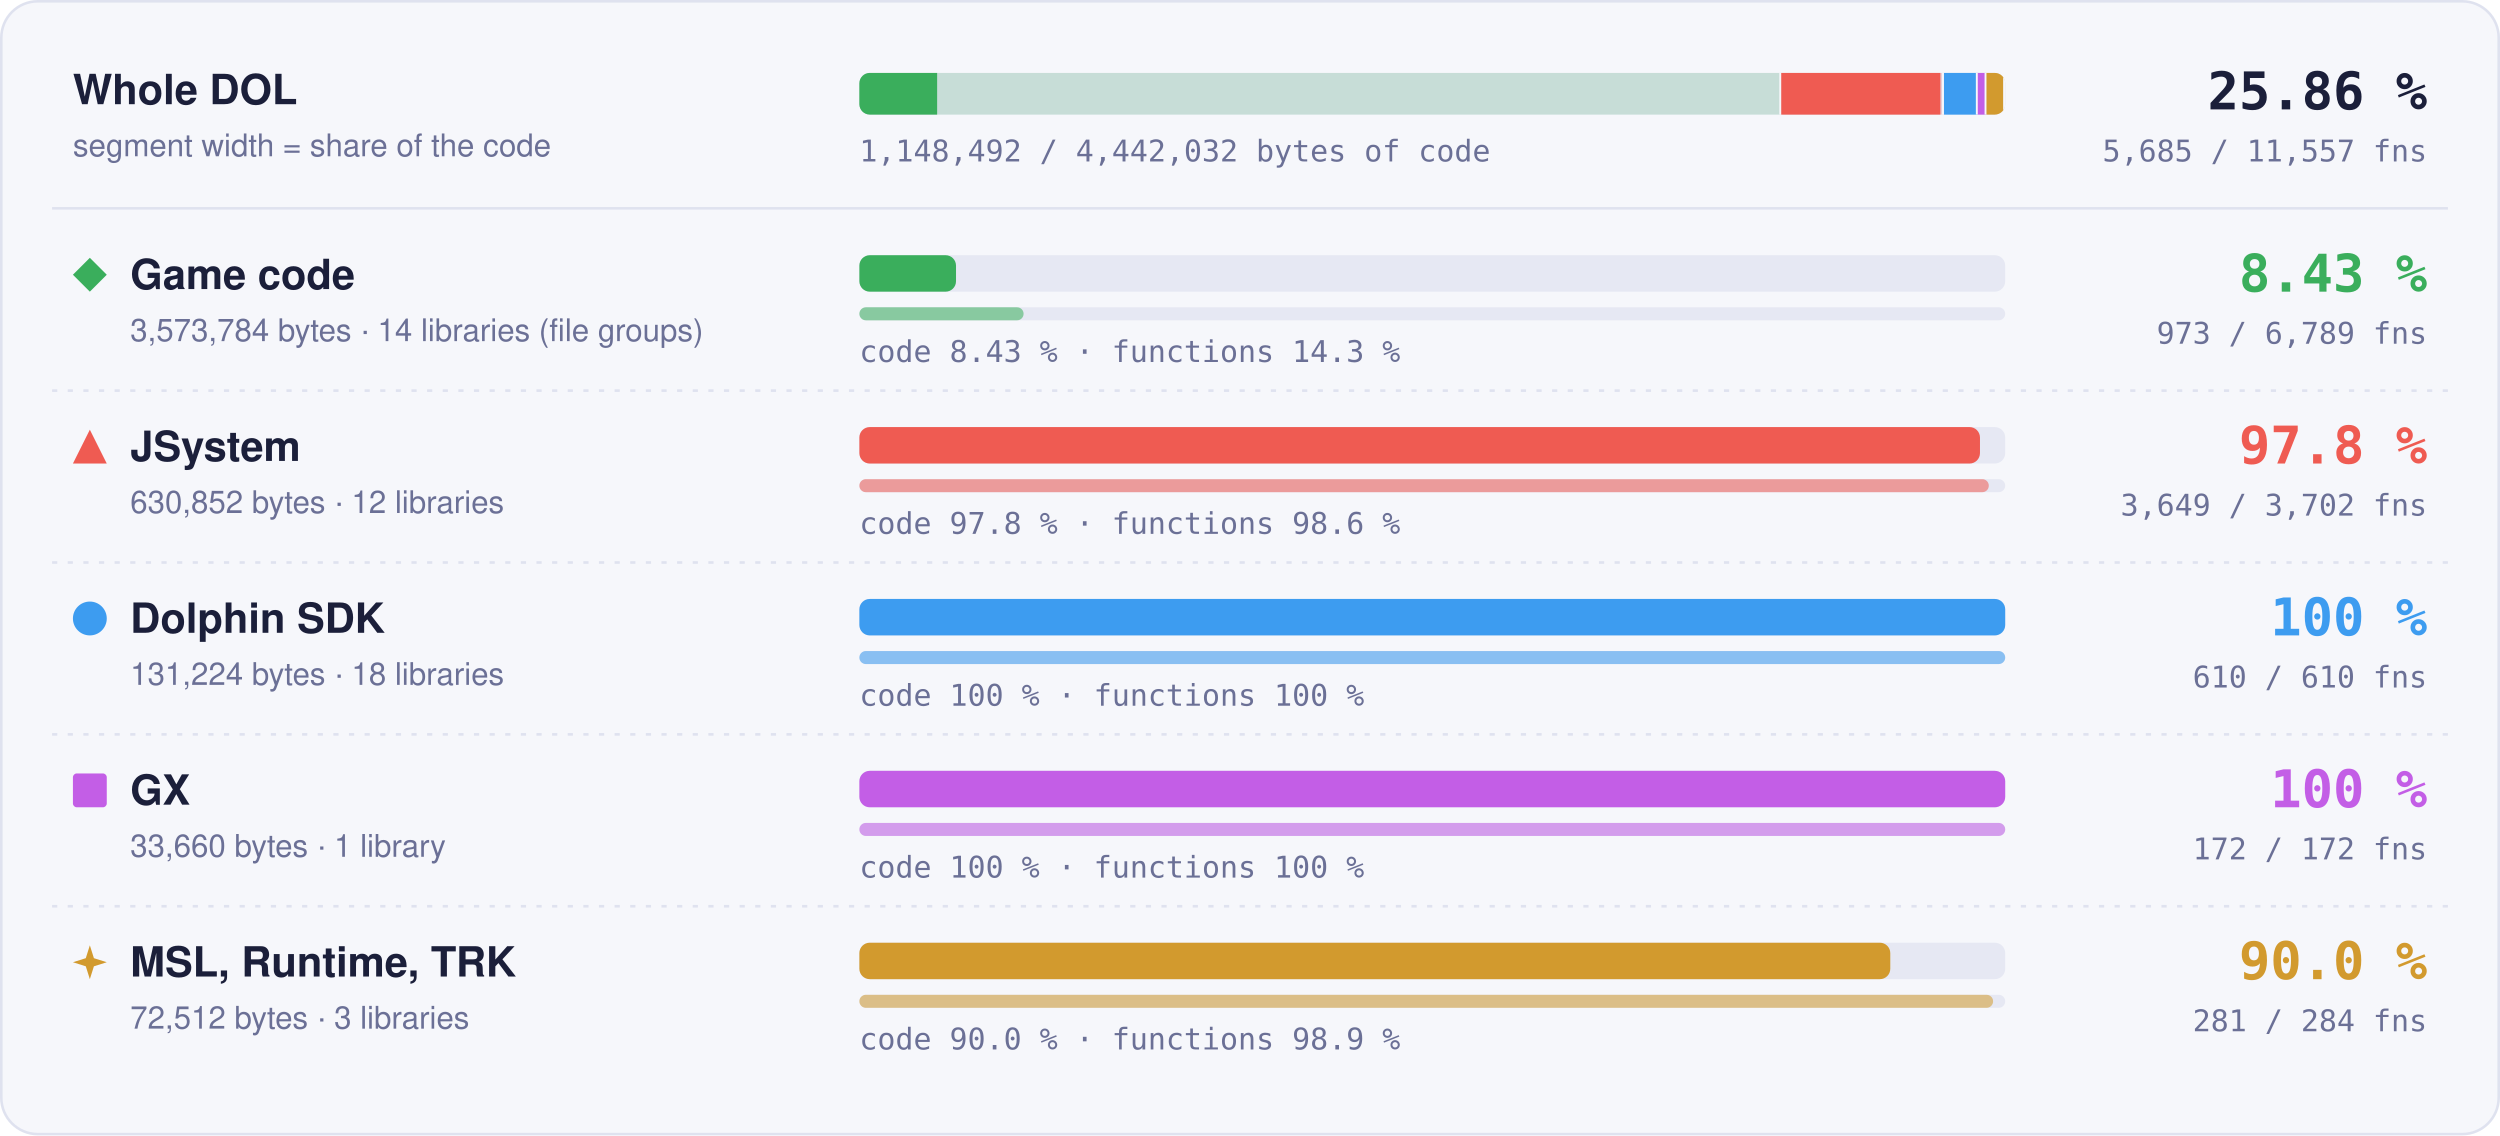
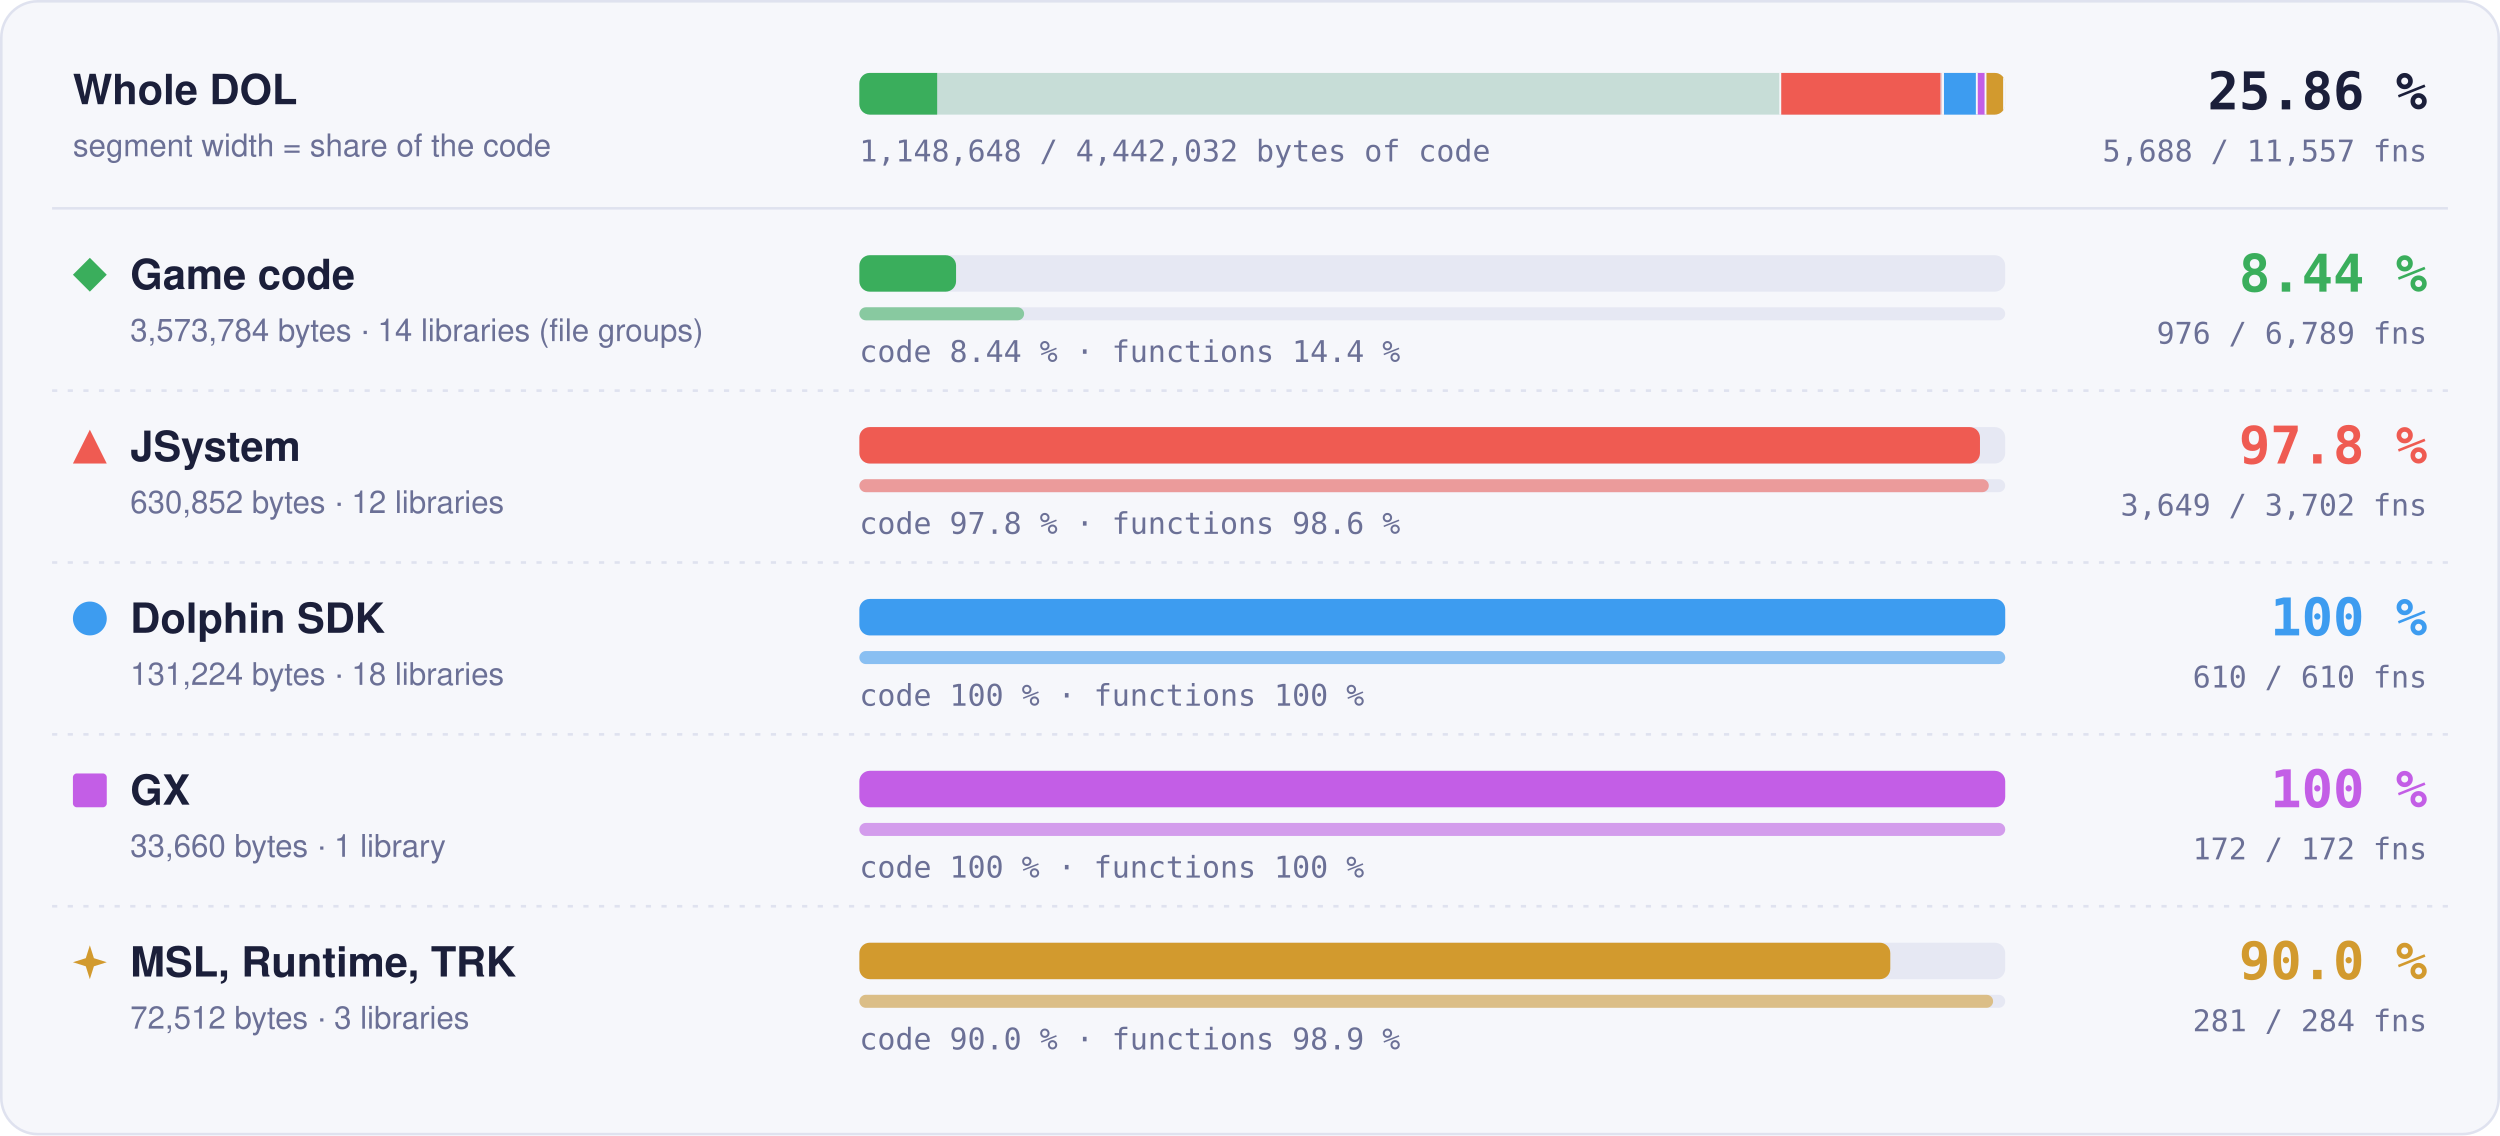
- <svg xmlns="http://www.w3.org/2000/svg" width="960" height="436" viewBox="0 0 960 436" role="img" aria-label="Matched code and functions per region: Game code 8.43 % of code, 973 of 6789 functions; JSystem 97.8 % of code, 3649 of 3702 functions; Dolphin SDK 100 % of code, 610 of 610 functions; GX 100 % of code, 172 of 172 functions; MSL, Runtime, TRK 90.0 % of code, 281 of 284 functions">
+ <svg xmlns="http://www.w3.org/2000/svg" width="960" height="436" viewBox="0 0 960 436" role="img" aria-label="Matched code and functions per region: Game code 8.44 % of code, 976 of 6789 functions; JSystem 97.8 % of code, 3649 of 3702 functions; Dolphin SDK 100 % of code, 610 of 610 functions; GX 100 % of code, 172 of 172 functions; MSL, Runtime, TRK 90.0 % of code, 281 of 284 functions">
  <style>text { font-family: -apple-system, BlinkMacSystemFont, 'Segoe UI', Helvetica, Arial, sans-serif; } .mono { font-family: ui-monospace, SFMono-Regular, 'SF Mono', Menlo, Consolas, monospace; } .grow { transform-box: fill-box; transform-origin: 0 50%; animation: grow 1.4s cubic-bezier(.2,.8,.2,1) both; } @keyframes grow { from { transform: scaleX(0); } } @media (prefers-reduced-motion: reduce) { * { animation: none !important; } }</style>
  <rect x="0.5" y="0.5" width="959" height="435" rx="14" fill="#f6f7fb" stroke="#dfe2ef" />
  <text x="28" y="40" font-size="16" font-weight="700" fill="#1b1f3a">Whole DOL</text>
  <text x="28" y="60" font-size="12" fill="#6b7096">segment width = share of the code</text>
  <rect x="330" y="28" width="440" height="16" rx="4" fill="#e6e8f3" />
  <clipPath id="wb">
    <rect x="330" y="28" width="440" height="16" rx="4" />
  </clipPath>
  <g clip-path="url(#wb)">
    <rect x="330.00" y="28" width="354.00" height="16" fill="#3aae5c" fill-opacity="0.18" />
-     <rect class="grow" x="330.00" y="28" width="29.86" height="16" fill="#3aae5c" />
+     <rect class="grow" x="330.00" y="28" width="29.87" height="16" fill="#3aae5c" />
    <rect x="683.25" y="28" width="1.5" height="16" fill="#f6f7fb" />
    <rect x="684.00" y="28" width="62.49" height="16" fill="#ef5b52" fill-opacity="0.18" />
    <rect class="grow" x="684.00" y="28" width="61.11" height="16" fill="#ef5b52" />
    <rect x="745.74" y="28" width="1.5" height="16" fill="#f6f7fb" />
    <rect x="746.49" y="28" width="13.00" height="16" fill="#3d9cf0" fill-opacity="0.18" />
    <rect class="grow" x="746.49" y="28" width="13.00" height="16" fill="#3d9cf0" />
    <rect x="758.73" y="28" width="1.5" height="16" fill="#f6f7fb" />
    <rect x="759.48" y="28" width="3.33" height="16" fill="#c35ee6" fill-opacity="0.18" />
    <rect class="grow" x="759.48" y="28" width="3.33" height="16" fill="#c35ee6" />
    <rect x="762.07" y="28" width="1.5" height="16" fill="#f6f7fb" />
    <rect x="762.82" y="28" width="7.18" height="16" fill="#d29a2e" fill-opacity="0.18" />
    <rect class="grow" x="762.82" y="28" width="6.46" height="16" fill="#d29a2e" />
    <rect x="769.25" y="28" width="1.5" height="16" fill="#f6f7fb" />
  </g>
  <text x="932" y="42" text-anchor="end" class="mono" font-size="20" font-weight="700" fill="#1b1f3a">25.86 %</text>
-   <text x="932" y="62" text-anchor="end" class="mono" font-size="11.5" fill="#6b7096">5,685 / 11,557 fns</text>
-   <text x="330" y="62" class="mono" font-size="11.5" fill="#6b7096">1,148,492 / 4,442,032 bytes of code</text>
+   <text x="932" y="62" text-anchor="end" class="mono" font-size="11.5" fill="#6b7096">5,688 / 11,557 fns</text>
+   <text x="330" y="62" class="mono" font-size="11.5" fill="#6b7096">1,148,648 / 4,442,032 bytes of code</text>
  <line x1="20" x2="940" y1="80" y2="80" stroke="#dfe2ef" />
  <g fill="#3aae5c">
    <path d="M34.5 99L41 105.5L34.5 112L28 105.5Z" />
  </g>
  <text x="50" y="111" font-size="16" font-weight="700" fill="#1b1f3a">Game code</text>
  <text x="50" y="131" font-size="12" fill="#6b7096">3,573,784 bytes · 14 libraries (file groups)</text>
  <rect x="330" y="98" width="440" height="14" rx="4" fill="#e6e8f3" />
-   <rect class="grow" style="animation-delay:0.0s" x="330" y="98" width="37.11" height="14" rx="4" fill="#3aae5c" />
+   <rect class="grow" style="animation-delay:0.0s" x="330" y="98" width="37.13" height="14" rx="4" fill="#3aae5c" />
  <rect x="330" y="118" width="440" height="5" rx="2.5" fill="#e6e8f3" />
-   <rect class="grow" style="animation-delay:0.2s" x="330" y="118" width="63.06" height="5" rx="2.5" fill="#3aae5c" fill-opacity="0.55" />
-   <text x="330" y="139" class="mono" font-size="11.5" fill="#6b7096">code 8.43 % · functions 14.3 %</text>
-   <text x="932" y="112" text-anchor="end" class="mono" font-size="20" font-weight="700" fill="#3aae5c">8.43 %</text>
-   <text x="932" y="132" text-anchor="end" class="mono" font-size="11.5" fill="#6b7096">973 / 6,789 fns</text>
+   <rect class="grow" style="animation-delay:0.2s" x="330" y="118" width="63.26" height="5" rx="2.5" fill="#3aae5c" fill-opacity="0.55" />
+   <text x="330" y="139" class="mono" font-size="11.5" fill="#6b7096">code 8.44 % · functions 14.4 %</text>
+   <text x="932" y="112" text-anchor="end" class="mono" font-size="20" font-weight="700" fill="#3aae5c">8.44 %</text>
+   <text x="932" y="132" text-anchor="end" class="mono" font-size="11.5" fill="#6b7096">976 / 6,789 fns</text>
  <line x1="20" x2="940" y1="150" y2="150" stroke="#dfe2ef" stroke-dasharray="2 4" />
  <g fill="#ef5b52">
    <path d="M34.5 165L41 178L28 178Z" />
  </g>
  <text x="50" y="177" font-size="16" font-weight="700" fill="#1b1f3a">JSystem</text>
  <text x="50" y="197" font-size="12" fill="#6b7096">630,852 bytes · 12 libraries</text>
  <rect x="330" y="164" width="440" height="14" rx="4" fill="#e6e8f3" />
  <rect class="grow" style="animation-delay:0.1s" x="330" y="164" width="430.31" height="14" rx="4" fill="#ef5b52" />
  <rect x="330" y="184" width="440" height="5" rx="2.5" fill="#e6e8f3" />
  <rect class="grow" style="animation-delay:0.3s" x="330" y="184" width="433.70" height="5" rx="2.5" fill="#ef5b52" fill-opacity="0.55" />
  <text x="330" y="205" class="mono" font-size="11.5" fill="#6b7096">code 97.8 % · functions 98.6 %</text>
  <text x="932" y="178" text-anchor="end" class="mono" font-size="20" font-weight="700" fill="#ef5b52">97.8 %</text>
  <text x="932" y="198" text-anchor="end" class="mono" font-size="11.5" fill="#6b7096">3,649 / 3,702 fns</text>
  <line x1="20" x2="940" y1="216" y2="216" stroke="#dfe2ef" stroke-dasharray="2 4" />
  <g fill="#3d9cf0">
    <circle cx="34.5" cy="237.5" r="6.5" />
  </g>
  <text x="50" y="243" font-size="16" font-weight="700" fill="#1b1f3a">Dolphin SDK</text>
  <text x="50" y="263" font-size="12" fill="#6b7096">131,224 bytes · 18 libraries</text>
  <rect x="330" y="230" width="440" height="14" rx="4" fill="#e6e8f3" />
  <rect class="grow" style="animation-delay:0.2s" x="330" y="230" width="440.00" height="14" rx="4" fill="#3d9cf0" />
  <rect x="330" y="250" width="440" height="5" rx="2.5" fill="#e6e8f3" />
  <rect class="grow" style="animation-delay:0.4s" x="330" y="250" width="440.00" height="5" rx="2.5" fill="#3d9cf0" fill-opacity="0.55" />
  <text x="330" y="271" class="mono" font-size="11.5" fill="#6b7096">code 100 % · functions 100 %</text>
  <text x="932" y="244" text-anchor="end" class="mono" font-size="20" font-weight="700" fill="#3d9cf0">100 %</text>
  <text x="932" y="264" text-anchor="end" class="mono" font-size="11.5" fill="#6b7096">610 / 610 fns</text>
  <line x1="20" x2="940" y1="282" y2="282" stroke="#dfe2ef" stroke-dasharray="2 4" />
  <g fill="#c35ee6">
    <rect x="28" y="297" width="13" height="13" rx="1.5" />
  </g>
  <text x="50" y="309" font-size="16" font-weight="700" fill="#1b1f3a">GX</text>
  <text x="50" y="329" font-size="12" fill="#6b7096">33,660 bytes · 1 library</text>
  <rect x="330" y="296" width="440" height="14" rx="4" fill="#e6e8f3" />
  <rect class="grow" style="animation-delay:0.3s" x="330" y="296" width="440.00" height="14" rx="4" fill="#c35ee6" />
  <rect x="330" y="316" width="440" height="5" rx="2.5" fill="#e6e8f3" />
  <rect class="grow" style="animation-delay:0.5s" x="330" y="316" width="440.00" height="5" rx="2.5" fill="#c35ee6" fill-opacity="0.55" />
  <text x="330" y="337" class="mono" font-size="11.5" fill="#6b7096">code 100 % · functions 100 %</text>
  <text x="932" y="310" text-anchor="end" class="mono" font-size="20" font-weight="700" fill="#c35ee6">100 %</text>
  <text x="932" y="330" text-anchor="end" class="mono" font-size="11.5" fill="#6b7096">172 / 172 fns</text>
  <line x1="20" x2="940" y1="348" y2="348" stroke="#dfe2ef" stroke-dasharray="2 4" />
  <g fill="#d29a2e">
    <path d="M34.5 363L36.06 367.94L41 369.5L36.06 371.06L34.5 376L32.94 371.06L28 369.5L32.94 367.94Z" />
  </g>
  <text x="50" y="375" font-size="16" font-weight="700" fill="#1b1f3a">MSL, Runtime, TRK</text>
  <text x="50" y="395" font-size="12" fill="#6b7096">72,512 bytes · 3 libraries</text>
  <rect x="330" y="362" width="440" height="14" rx="4" fill="#e6e8f3" />
  <rect class="grow" style="animation-delay:0.4s" x="330" y="362" width="395.87" height="14" rx="4" fill="#d29a2e" />
  <rect x="330" y="382" width="440" height="5" rx="2.5" fill="#e6e8f3" />
  <rect class="grow" style="animation-delay:0.6s" x="330" y="382" width="435.35" height="5" rx="2.5" fill="#d29a2e" fill-opacity="0.55" />
  <text x="330" y="403" class="mono" font-size="11.5" fill="#6b7096">code 90.0 % · functions 98.9 %</text>
  <text x="932" y="376" text-anchor="end" class="mono" font-size="20" font-weight="700" fill="#d29a2e">90.0 %</text>
  <text x="932" y="396" text-anchor="end" class="mono" font-size="11.5" fill="#6b7096">281 / 284 fns</text>
</svg>
